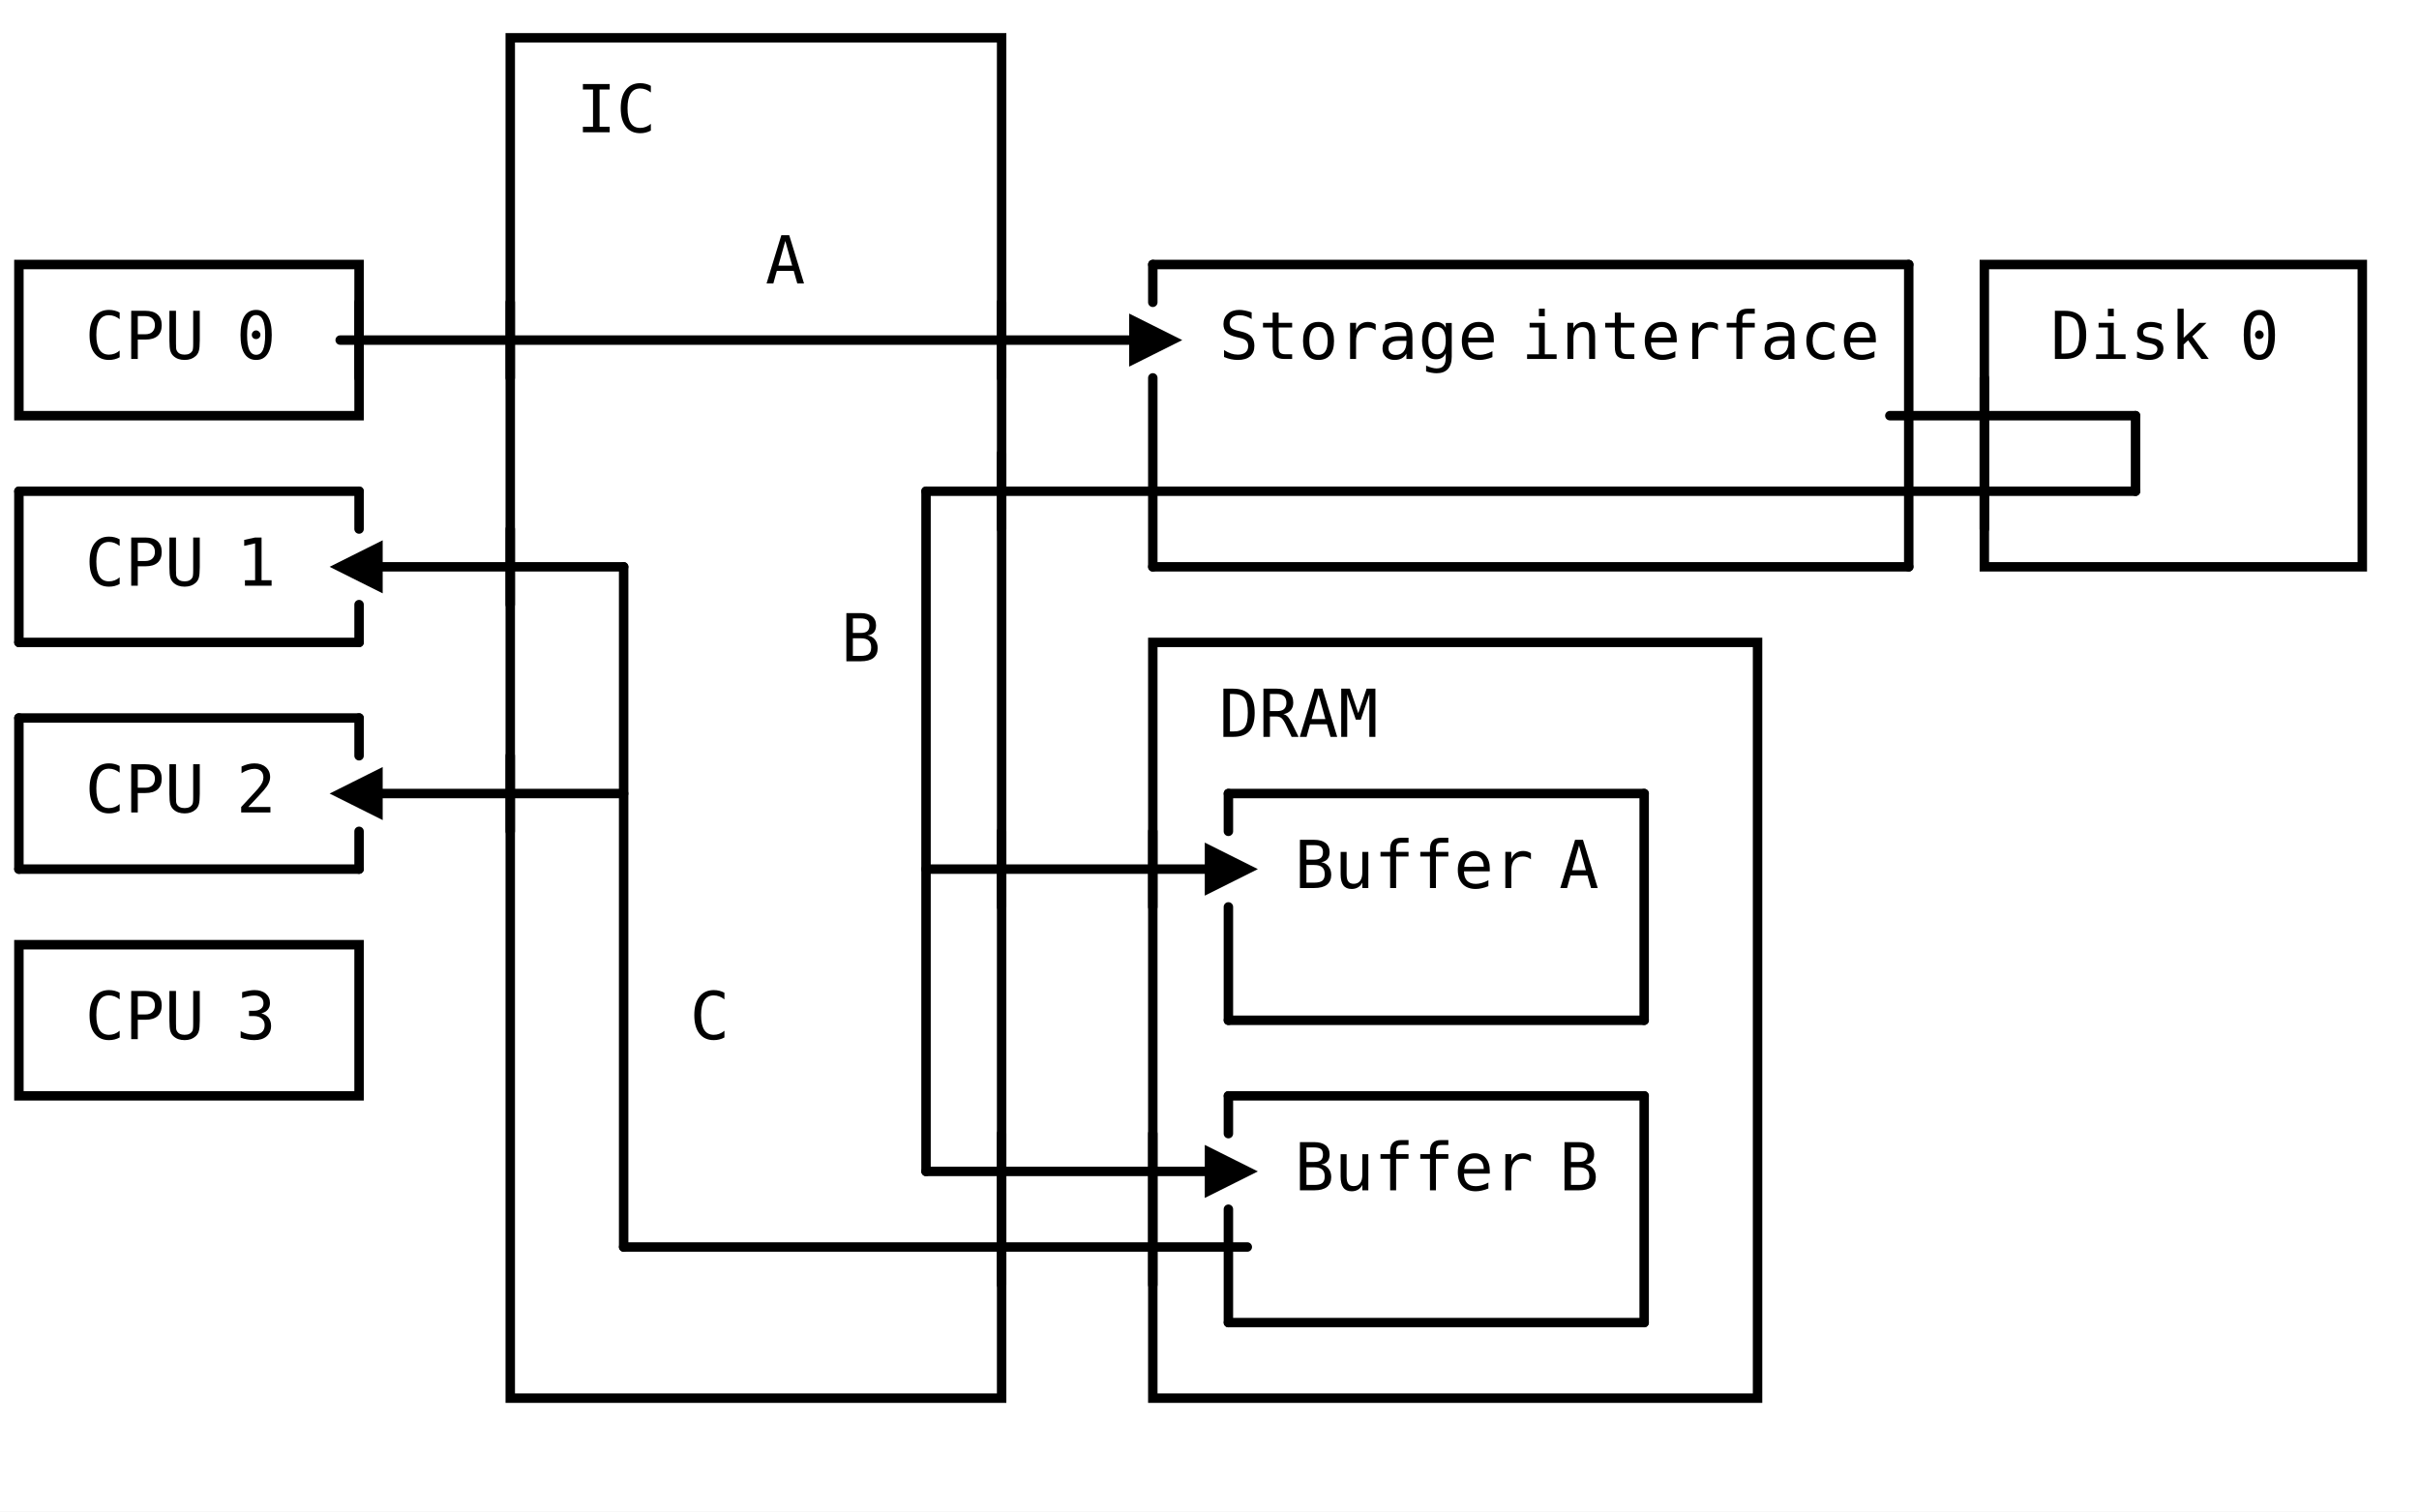
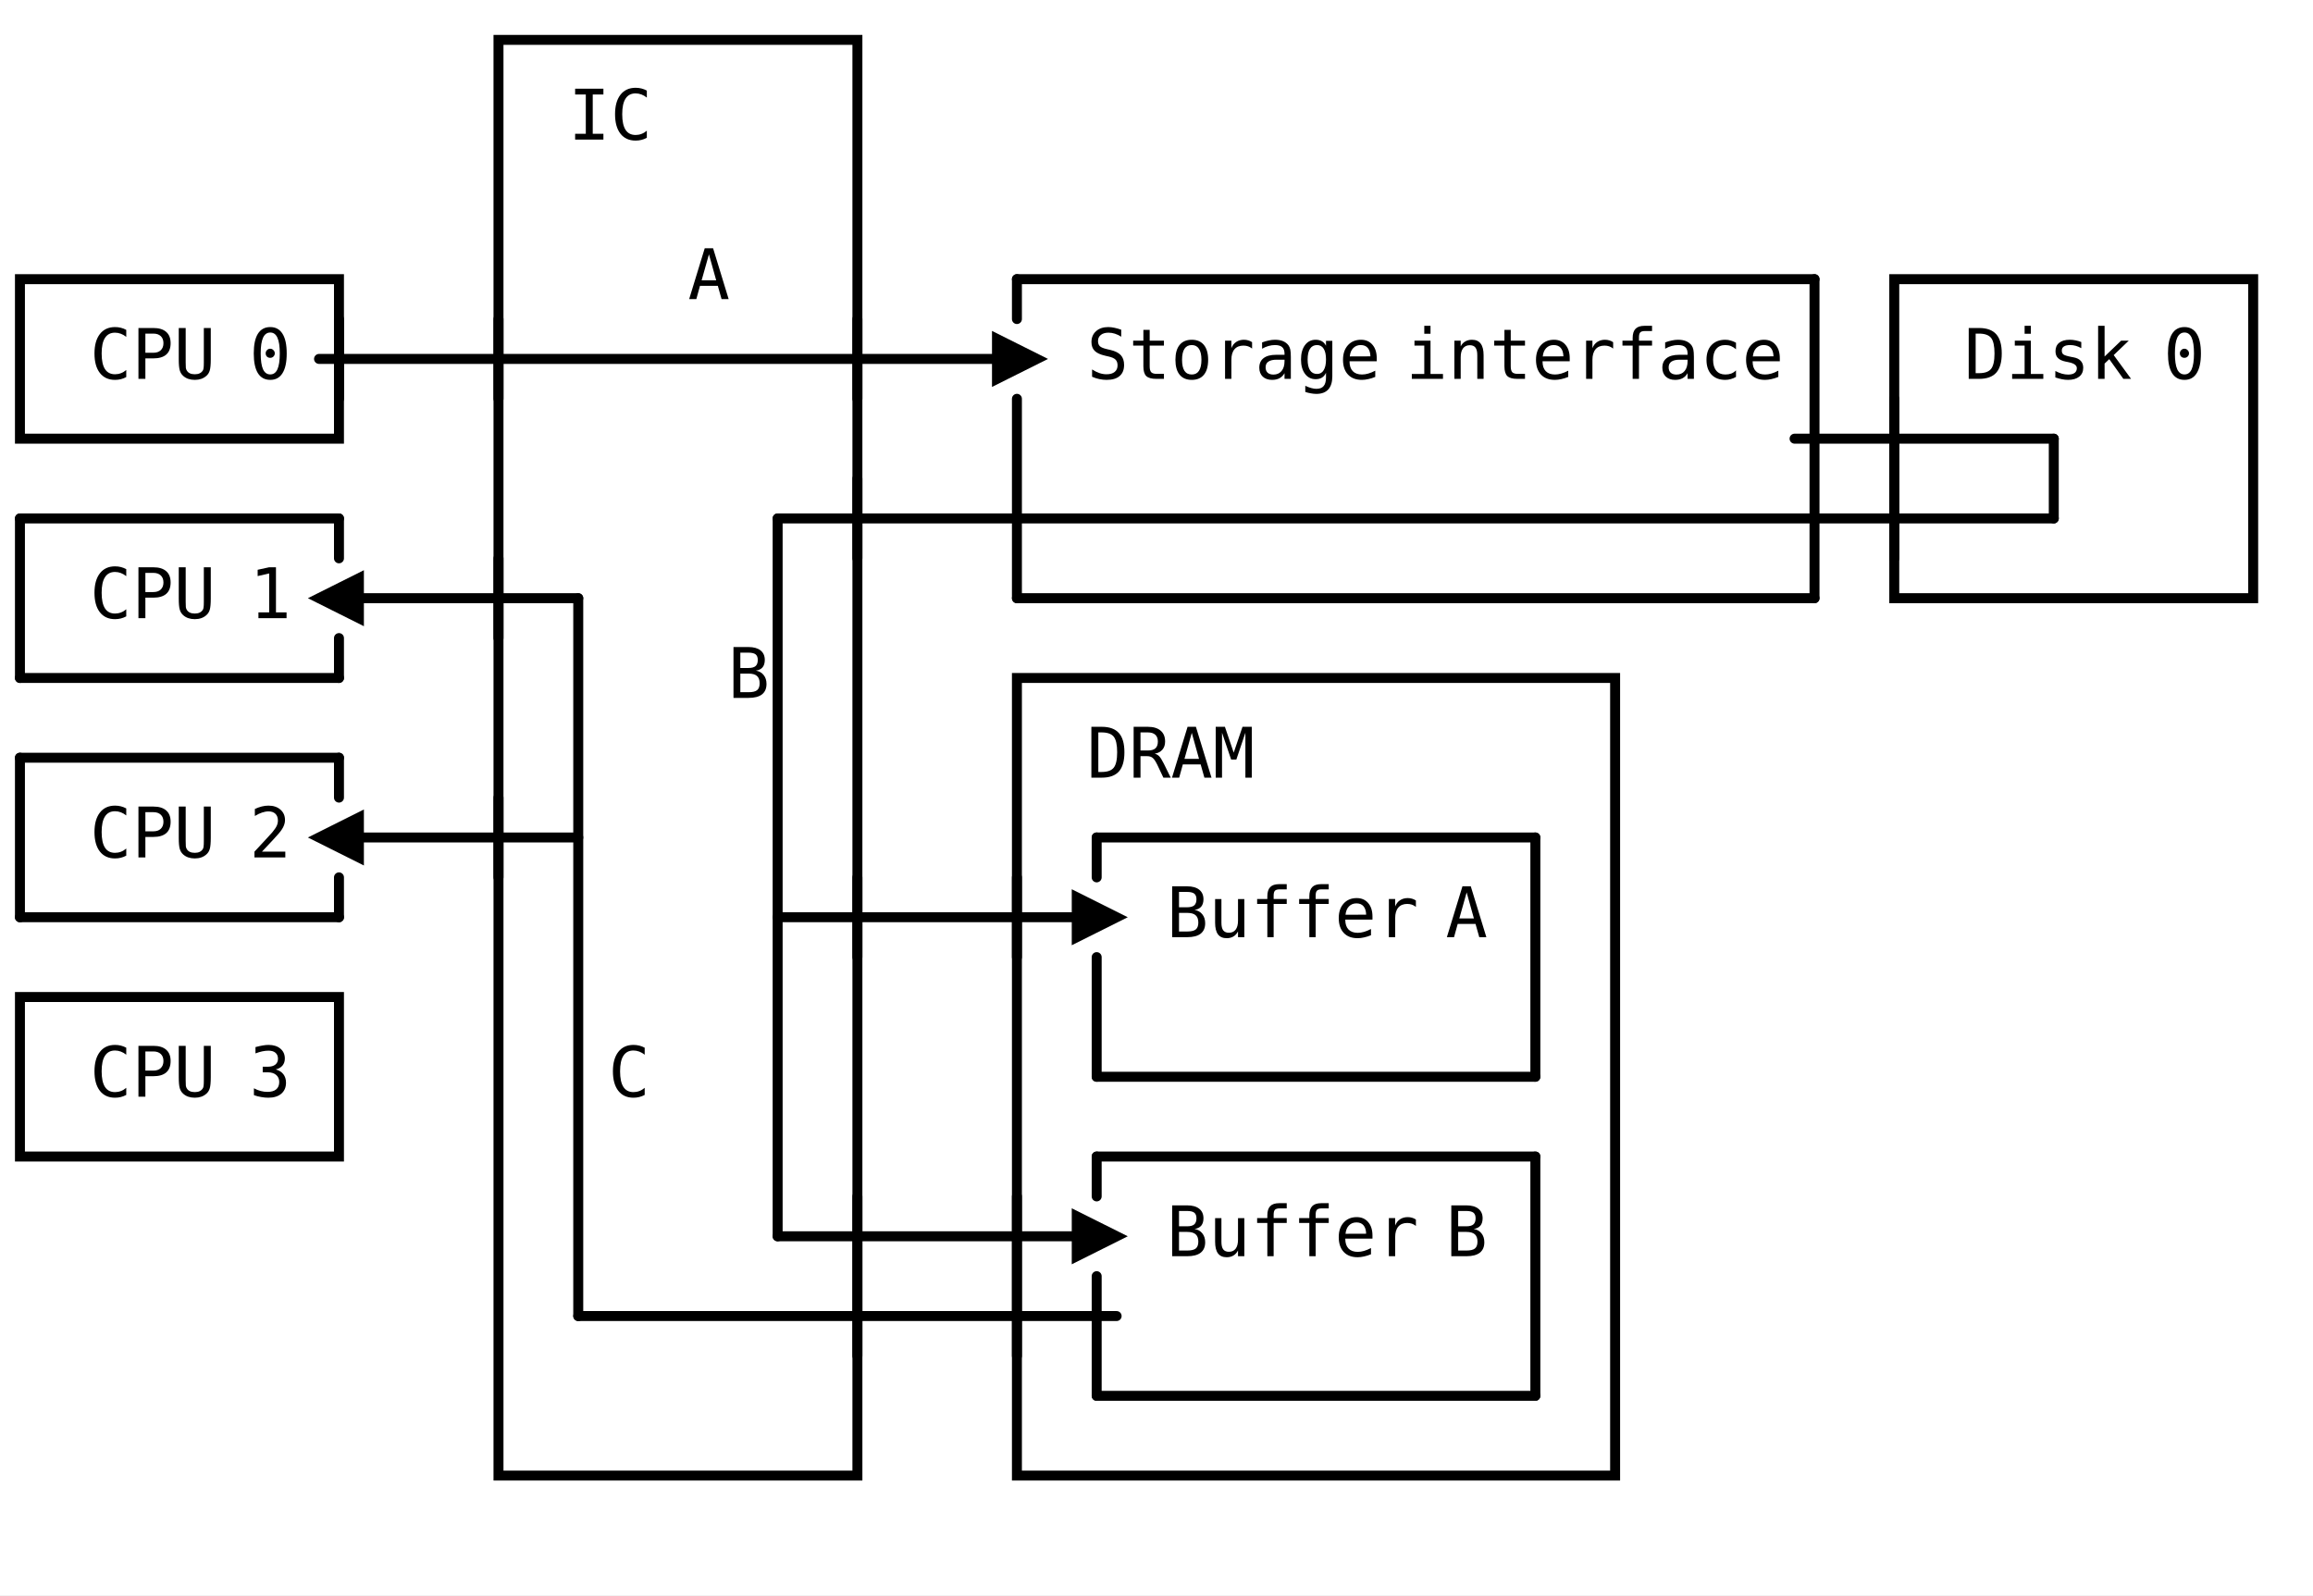
- <svg xmlns="http://www.w3.org/2000/svg" width="512" height="320" class="svgbob">
+ <svg xmlns="http://www.w3.org/2000/svg" width="464" height="320" class="svgbob">
  <style>.svgbob line, .svgbob path, .svgbob circle, .svgbob rect, .svgbob polygon {
    stroke: black;
    stroke-width: 2;
    stroke-opacity: 1;
    fill-opacity: 1;
    stroke-linecap: round;
    stroke-linejoin: miter;
}
.svgbob text {
    white-space: pre;
    fill: black;
    font-family: Iosevka Fixed, monospace;
    font-size: 14px;
}
.svgbob rect.backdrop {
    stroke: none;
    fill: white;
}
.svgbob .broken {
    stroke-dasharray: 8;
}
.svgbob .filled {
    fill: black;
}
.svgbob .bg_filled {
    fill: white;
    stroke-width: 1;
}
.svgbob .nofill {
    fill: white;
}
.svgbob .end_marked_arrow {
    marker-end: url(#arrow);
}
.svgbob .start_marked_arrow {
    marker-start: url(#arrow);
}
.svgbob .end_marked_diamond {
    marker-end: url(#diamond);
}
.svgbob .start_marked_diamond {
    marker-start: url(#diamond);
}
.svgbob .end_marked_circle {
    marker-end: url(#circle);
}
.svgbob .start_marked_circle {
    marker-start: url(#circle);
}
.svgbob .end_marked_open_circle {
    marker-end: url(#open_circle);
}
.svgbob .start_marked_open_circle {
    marker-start: url(#open_circle);
}
.svgbob .end_marked_big_open_circle {
    marker-end: url(#big_open_circle);
}
.svgbob .start_marked_big_open_circle {
    marker-start: url(#big_open_circle);
}</style>
  <defs>
    <marker id="arrow" viewBox="-2 -2 8 8" refX="4" refY="2" markerWidth="7" markerHeight="7" orient="auto-start-reverse">
      <polygon points="0,0 0,4 4,2 0,0" />
    </marker>
    <marker id="diamond" viewBox="-2 -2 8 8" refX="4" refY="2" markerWidth="7" markerHeight="7" orient="auto-start-reverse">
      <polygon points="0,2 2,0 4,2 2,4 0,2" />
    </marker>
    <marker id="circle" viewBox="0 0 8 8" refX="4" refY="4" markerWidth="7" markerHeight="7" orient="auto-start-reverse">
      <circle cx="4" cy="4" r="2" class="filled" />
    </marker>
    <marker id="open_circle" viewBox="0 0 8 8" refX="4" refY="4" markerWidth="7" markerHeight="7" orient="auto-start-reverse">
      <circle cx="4" cy="4" r="2" class="bg_filled" />
    </marker>
    <marker id="big_open_circle" viewBox="0 0 8 8" refX="4" refY="4" markerWidth="7" markerHeight="7" orient="auto-start-reverse">
      <circle cx="4" cy="4" r="3" class="bg_filled" />
    </marker>
  </defs>
-   <rect class="backdrop" x="0" y="0" width="512" height="320" />
-   <rect x="108" y="8" width="104" height="288" class="solid nofill" rx="0" />
-   <text x="122" y="28">IC</text>
-   <text x="162" y="60">A</text>
-   <line x1="108" y1="64" x2="108" y2="80" class="solid" />
-   <line x1="212" y1="64" x2="212" y2="80" class="solid" />
-   <line x1="212" y1="96" x2="212" y2="112" class="solid" />
-   <line x1="108" y1="112" x2="108" y2="128" class="solid" />
-   <line x1="108" y1="160" x2="108" y2="176" class="solid" />
-   <line x1="212" y1="176" x2="212" y2="192" class="solid" />
-   <line x1="212" y1="240" x2="212" y2="272" class="solid" />
-   <text x="178" y="140">B</text>
-   <text x="146" y="220">C</text>
-   <rect x="4" y="56" width="72" height="32" class="solid nofill" rx="0" />
-   <line x1="76" y1="64" x2="76" y2="80" class="solid" />
+   <rect class="backdrop" x="0" y="0" width="464" height="320" />
+   <rect x="100" y="8" width="72" height="288" class="solid nofill" rx="0" />
+   <text x="114" y="28">IC</text>
+   <text x="138" y="60">A</text>
+   <line x1="100" y1="64" x2="100" y2="80" class="solid" />
+   <line x1="172" y1="64" x2="172" y2="80" class="solid" />
+   <line x1="172" y1="96" x2="172" y2="112" class="solid" />
+   <line x1="100" y1="112" x2="100" y2="128" class="solid" />
+   <text x="146" y="140">B</text>
+   <line x1="100" y1="160" x2="100" y2="176" class="solid" />
+   <line x1="172" y1="176" x2="172" y2="192" class="solid" />
+   <text x="122" y="220">C</text>
+   <line x1="172" y1="240" x2="172" y2="272" class="solid" />
+   <rect x="4" y="56" width="64" height="32" class="solid nofill" rx="0" />
+   <line x1="68" y1="64" x2="68" y2="80" class="solid" />
  <text x="18" y="76">CPU</text>
  <text x="50" y="76">0</text>
-   <rect x="420" y="56" width="80" height="64" class="solid nofill" rx="0" />
-   <text x="434" y="76">Disk</text>
-   <line x1="420" y1="80" x2="420" y2="112" class="solid" />
-   <text x="474" y="76">0</text>
-   <rect x="244" y="136" width="128" height="160" class="solid nofill" rx="0" />
-   <text x="258" y="156">DRAM</text>
-   <line x1="244" y1="176" x2="244" y2="192" class="solid" />
-   <polygon points="256,180 264,184 256,188" class="filled" />
-   <text x="274" y="188">Buffer</text>
-   <text x="330" y="188">A</text>
-   <line x1="244" y1="240" x2="244" y2="272" class="solid" />
-   <polygon points="256,244 264,248 256,252" class="filled" />
-   <text x="274" y="252">Buffer</text>
-   <text x="330" y="252">B</text>
-   <rect x="4" y="200" width="72" height="32" class="solid nofill" rx="0" />
+   <rect x="380" y="56" width="72" height="64" class="solid nofill" rx="0" />
+   <text x="394" y="76">Disk</text>
+   <line x1="380" y1="80" x2="380" y2="112" class="solid" />
+   <text x="434" y="76">0</text>
+   <rect x="204" y="136" width="120" height="160" class="solid nofill" rx="0" />
+   <text x="218" y="156">DRAM</text>
+   <line x1="204" y1="176" x2="204" y2="192" class="solid" />
+   <polygon points="216,180 224,184 216,188" class="filled" />
+   <text x="234" y="188">Buffer</text>
+   <text x="290" y="188">A</text>
+   <line x1="204" y1="240" x2="204" y2="272" class="solid" />
+   <polygon points="216,244 224,248 216,252" class="filled" />
+   <text x="234" y="252">Buffer</text>
+   <text x="290" y="252">B</text>
+   <rect x="4" y="200" width="64" height="32" class="solid nofill" rx="0" />
  <text x="18" y="220">CPU</text>
  <text x="50" y="220">3</text>
-   <line x1="72" y1="72" x2="240" y2="72" class="solid" />
-   <polygon points="240,68 248,72 240,76" class="filled" />
-   <text x="258" y="76">Storage</text>
-   <text x="322" y="76">interface</text>
+   <line x1="64" y1="72" x2="200" y2="72" class="solid" />
+   <polygon points="200,68 208,72 200,76" class="filled" />
+   <text x="218" y="76">Storage</text>
+   <text x="282" y="76">interface</text>
  <text x="18" y="124">CPU</text>
  <text x="50" y="124">1</text>
-   <polygon points="80,116 72,120 80,124" class="filled" />
+   <polygon points="72,116 64,120 72,124" class="filled" />
  <text x="18" y="172">CPU</text>
  <text x="50" y="172">2</text>
-   <polygon points="80,164 72,168 80,172" class="filled" />
+   <polygon points="72,164 64,168 72,172" class="filled" />
  <g>
-     <line x1="244" y1="56" x2="404" y2="56" class="solid" />
-     <line x1="244" y1="56" x2="244" y2="64" class="solid" />
-     <line x1="404" y1="56" x2="404" y2="120" class="solid" />
-     <line x1="244" y1="80" x2="244" y2="120" class="solid" />
-     <line x1="244" y1="120" x2="404" y2="120" class="solid" />
+     <line x1="204" y1="56" x2="364" y2="56" class="solid" />
+     <line x1="204" y1="56" x2="204" y2="64" class="solid" />
+     <line x1="364" y1="56" x2="364" y2="120" class="solid" />
+     <line x1="204" y1="80" x2="204" y2="120" class="solid" />
+     <line x1="204" y1="120" x2="364" y2="120" class="solid" />
  </g>
  <g>
-     <line x1="400" y1="88" x2="452" y2="88" class="solid" />
-     <line x1="452" y1="88" x2="452" y2="104" class="solid" />
-     <line x1="196" y1="104" x2="452" y2="104" class="solid" />
-     <line x1="196" y1="104" x2="196" y2="248" class="solid" />
-     <line x1="196" y1="184" x2="256" y2="184" class="solid" />
-     <line x1="196" y1="248" x2="256" y2="248" class="solid" />
+     <line x1="360" y1="88" x2="412" y2="88" class="solid" />
+     <line x1="412" y1="88" x2="412" y2="104" class="solid" />
+     <line x1="156" y1="104" x2="412" y2="104" class="solid" />
+     <line x1="156" y1="104" x2="156" y2="248" class="solid" />
+     <line x1="156" y1="184" x2="216" y2="184" class="solid" />
+     <line x1="156" y1="248" x2="216" y2="248" class="solid" />
  </g>
  <g>
-     <line x1="4" y1="104" x2="76" y2="104" class="solid" />
+     <line x1="4" y1="104" x2="68" y2="104" class="solid" />
    <line x1="4" y1="104" x2="4" y2="136" class="solid" />
-     <line x1="76" y1="104" x2="76" y2="112" class="solid" />
-     <line x1="4" y1="136" x2="76" y2="136" class="solid" />
-     <line x1="76" y1="128" x2="76" y2="136" class="solid" />
+     <line x1="68" y1="104" x2="68" y2="112" class="solid" />
+     <line x1="4" y1="136" x2="68" y2="136" class="solid" />
+     <line x1="68" y1="128" x2="68" y2="136" class="solid" />
  </g>
  <g>
-     <line x1="80" y1="120" x2="132" y2="120" class="solid" />
-     <line x1="132" y1="120" x2="132" y2="264" class="solid" />
-     <line x1="80" y1="168" x2="132" y2="168" class="solid" />
-     <line x1="132" y1="264" x2="264" y2="264" class="solid" />
+     <line x1="72" y1="120" x2="116" y2="120" class="solid" />
+     <line x1="116" y1="120" x2="116" y2="264" class="solid" />
+     <line x1="72" y1="168" x2="116" y2="168" class="solid" />
+     <line x1="116" y1="264" x2="224" y2="264" class="solid" />
  </g>
  <g>
-     <line x1="4" y1="152" x2="76" y2="152" class="solid" />
+     <line x1="4" y1="152" x2="68" y2="152" class="solid" />
    <line x1="4" y1="152" x2="4" y2="184" class="solid" />
-     <line x1="76" y1="152" x2="76" y2="160" class="solid" />
-     <line x1="4" y1="184" x2="76" y2="184" class="solid" />
-     <line x1="76" y1="176" x2="76" y2="184" class="solid" />
+     <line x1="68" y1="152" x2="68" y2="160" class="solid" />
+     <line x1="4" y1="184" x2="68" y2="184" class="solid" />
+     <line x1="68" y1="176" x2="68" y2="184" class="solid" />
  </g>
  <g>
-     <line x1="260" y1="168" x2="348" y2="168" class="solid" />
-     <line x1="260" y1="168" x2="260" y2="176" class="solid" />
-     <line x1="348" y1="168" x2="348" y2="216" class="solid" />
-     <line x1="260" y1="192" x2="260" y2="216" class="solid" />
-     <line x1="260" y1="216" x2="348" y2="216" class="solid" />
+     <line x1="220" y1="168" x2="308" y2="168" class="solid" />
+     <line x1="220" y1="168" x2="220" y2="176" class="solid" />
+     <line x1="308" y1="168" x2="308" y2="216" class="solid" />
+     <line x1="220" y1="192" x2="220" y2="216" class="solid" />
+     <line x1="220" y1="216" x2="308" y2="216" class="solid" />
  </g>
  <g>
-     <line x1="260" y1="232" x2="348" y2="232" class="solid" />
-     <line x1="260" y1="232" x2="260" y2="240" class="solid" />
-     <line x1="348" y1="232" x2="348" y2="280" class="solid" />
-     <line x1="260" y1="256" x2="260" y2="280" class="solid" />
-     <line x1="260" y1="280" x2="348" y2="280" class="solid" />
+     <line x1="220" y1="232" x2="308" y2="232" class="solid" />
+     <line x1="220" y1="232" x2="220" y2="240" class="solid" />
+     <line x1="308" y1="232" x2="308" y2="280" class="solid" />
+     <line x1="220" y1="256" x2="220" y2="280" class="solid" />
+     <line x1="220" y1="280" x2="308" y2="280" class="solid" />
  </g>
</svg>
